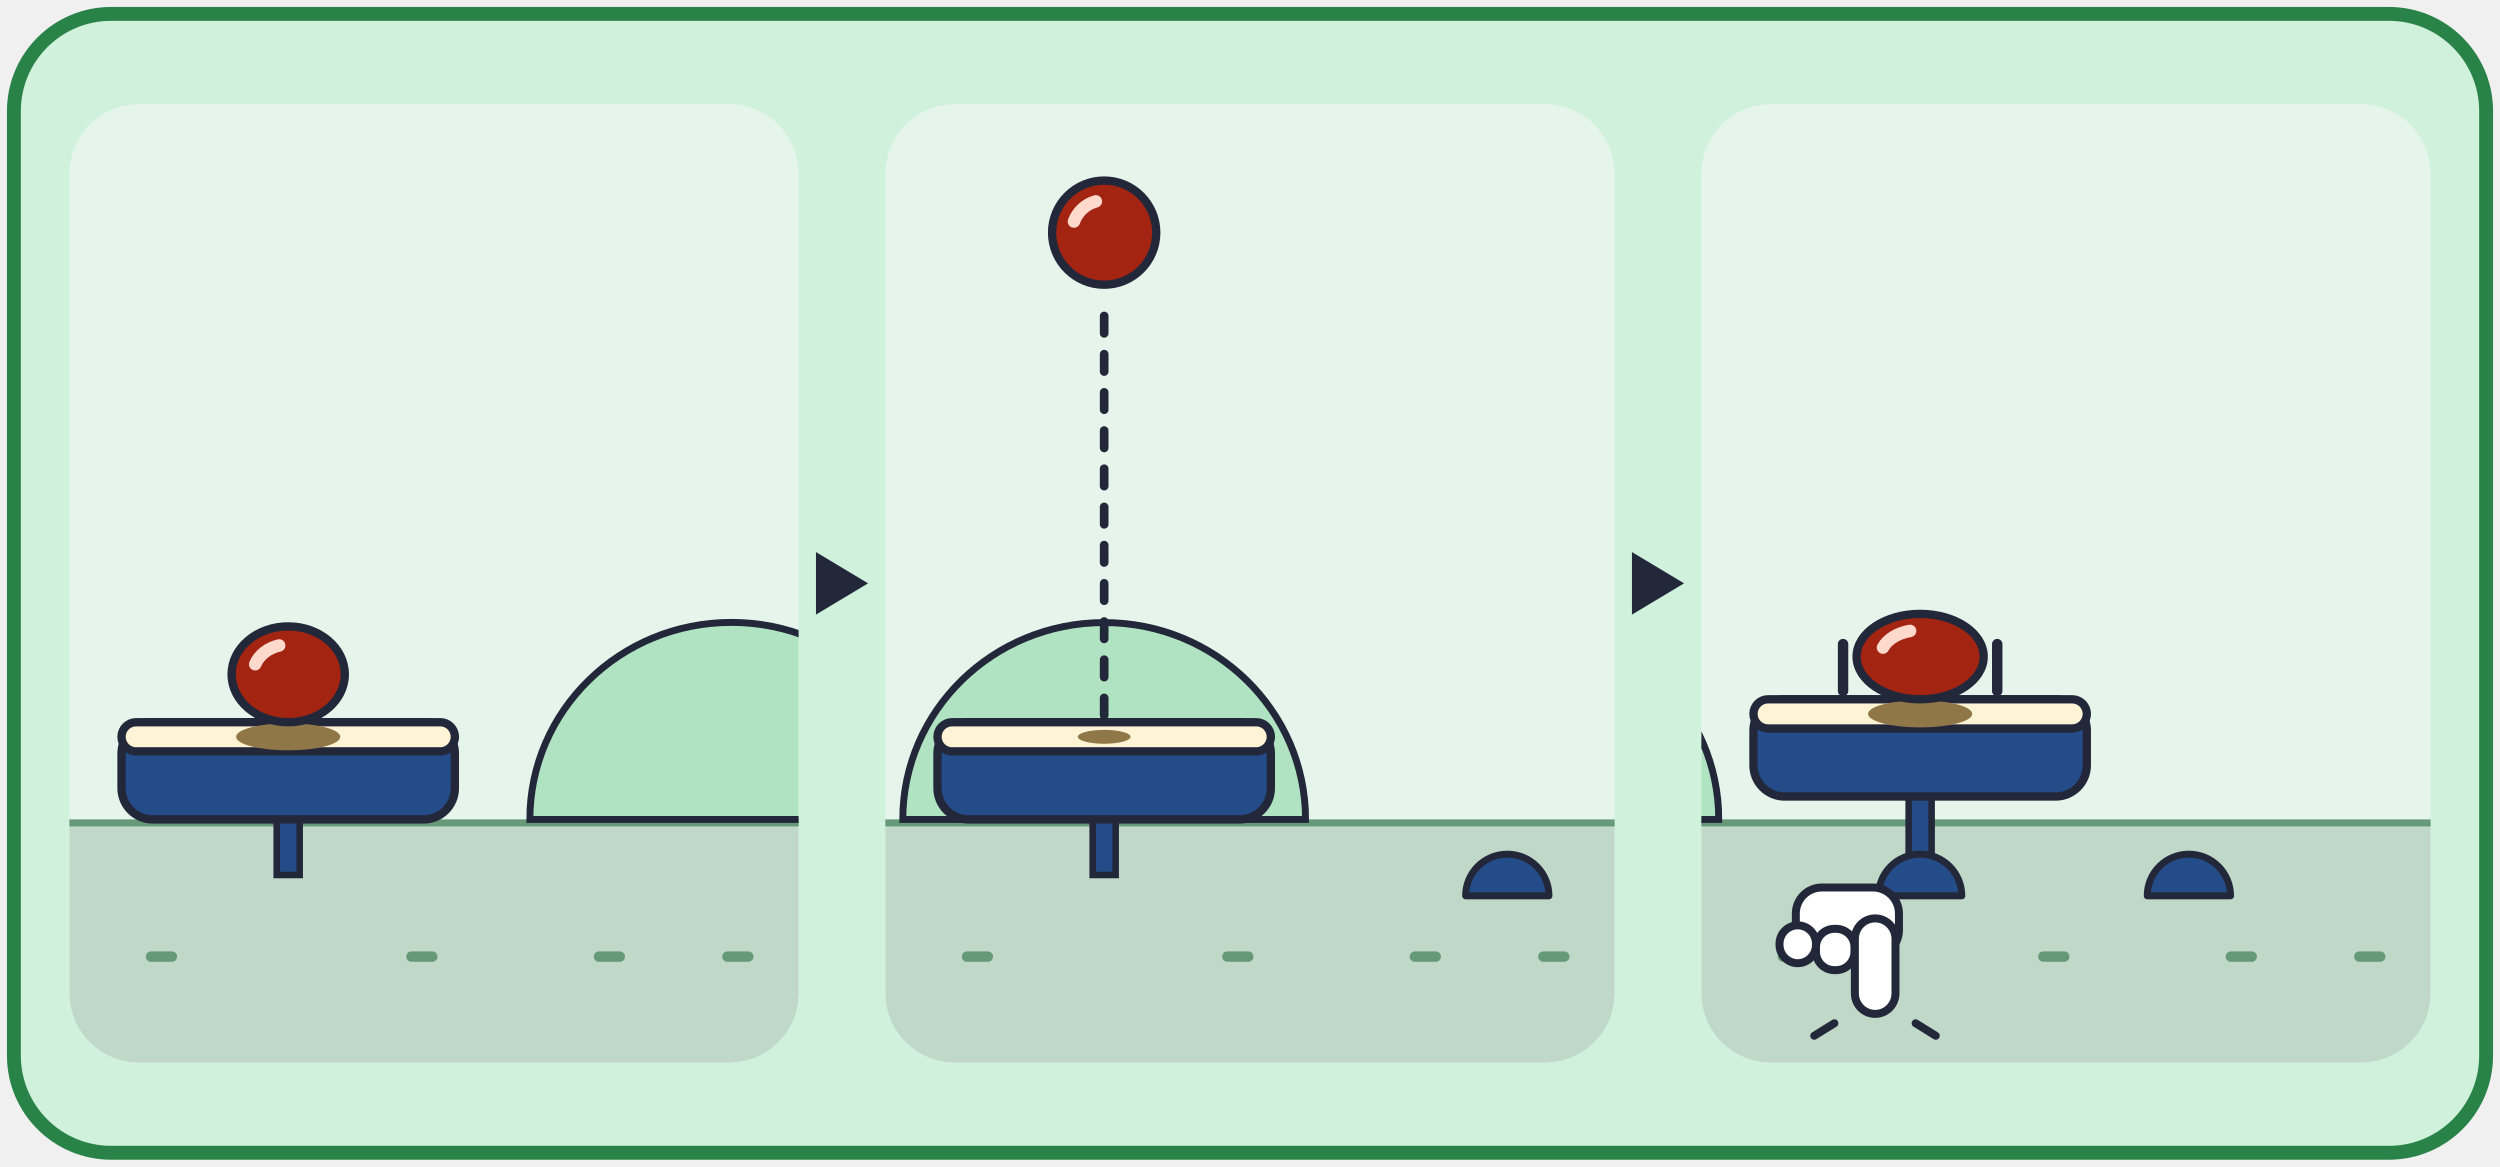
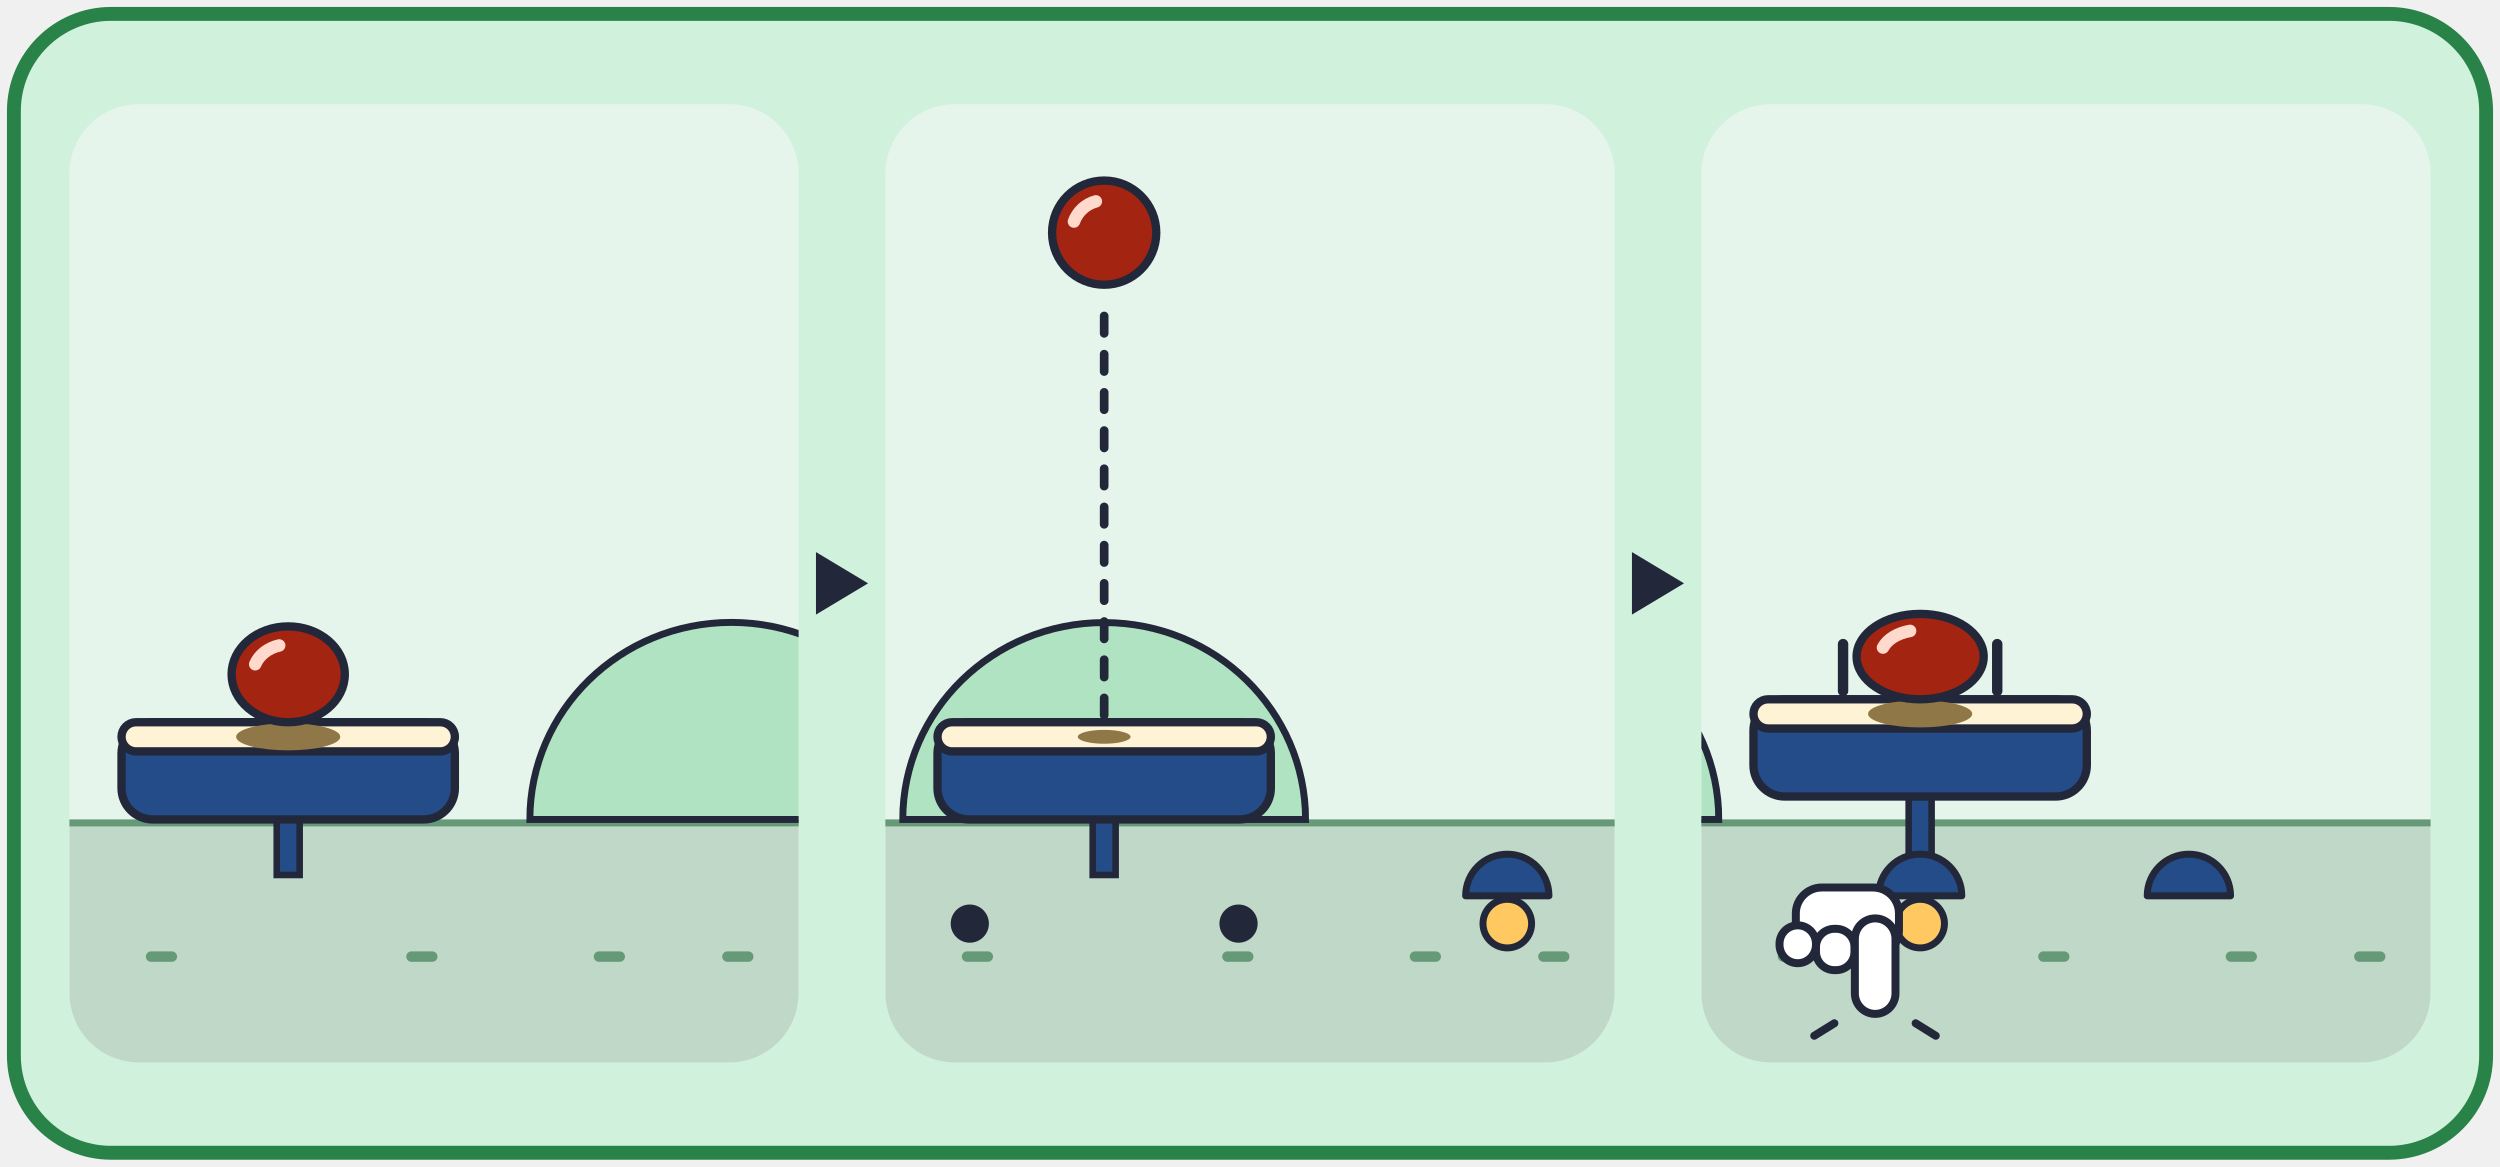
<svg xmlns="http://www.w3.org/2000/svg" viewBox="0 0 720 336" width="720" height="336">
  <rect x="4" y="4" width="712" height="328" rx="28" fill="#D0F1DB" stroke="#298247" stroke-width="4" />
  <g transform="translate(20 30)">
    <clipPath id="card_three-p0">
      <rect x="0" y="0" width="210" height="276" rx="20" />
    </clipPath>
    <g clip-path="url(#card_three-p0)">
      <rect x="0" y="0" width="210" height="276" rx="20" fill="#E6F5EB" />
      <rect x="0" y="206" width="210" height="70" fill="#C0D8C8" />
      <rect x="0" y="206" width="210" height="2" fill="#669977" />
      <rect x="22" y="244" width="9" height="3" rx="1.5" fill="#669977" />
      <rect x="97" y="244" width="9" height="3" rx="1.5" fill="#669977" />
      <rect x="151" y="244" width="9" height="3" rx="1.5" fill="#669977" />
      <rect x="188" y="244" width="9" height="3" rx="1.5" fill="#669977" />
      <path d="M132.6 206 A58 56.7 0 0 1 248.7 206 Z" fill="#B0E3C1" stroke="#23273A" stroke-width="2" />
      <rect x="59.7" y="204" width="6.6" height="18" fill="#234C88" stroke="#23273A" stroke-width="1.9" />
      <rect x="15" y="178" width="96" height="28" rx="9" fill="#234C88" stroke="#23273A" stroke-width="2.4" />
      <rect x="15" y="178" width="96" height="8.4" rx="4.2" fill="#FFF3D6" stroke="#23273A" stroke-width="2.4" />
      <ellipse cx="63" cy="182.2" rx="15" ry="3.9" fill="#8F7748" />
      <ellipse cx="63" cy="164.2" rx="16.3" ry="13.8" fill="#A42412" stroke="#23273A" stroke-width="2.4" />
      <path d="M53.5 161.3 A10.1 8.6 0 0 1 60.4 155.9" fill="none" stroke="#FFD9CC" stroke-width="3.6" stroke-linecap="round" />
    </g>
  </g>
  <polygon points="235,159 250,168 235,177" fill="#23273A" />
  <g transform="translate(255 30)">
    <clipPath id="card_three-p1">
      <rect x="0" y="0" width="210" height="276" rx="20" />
    </clipPath>
    <g clip-path="url(#card_three-p1)">
      <rect x="0" y="0" width="210" height="276" rx="20" fill="#E6F5EB" />
      <rect x="0" y="206" width="210" height="70" fill="#C0D8C8" />
      <rect x="0" y="206" width="210" height="2" fill="#669977" />
      <rect x="22" y="244" width="9" height="3" rx="1.5" fill="#669977" />
      <rect x="97" y="244" width="9" height="3" rx="1.5" fill="#669977" />
      <rect x="151" y="244" width="9" height="3" rx="1.5" fill="#669977" />
      <rect x="188" y="244" width="9" height="3" rx="1.5" fill="#669977" />
      <path d="M5 206 A58 56.7 0 0 1 121 206 Z" fill="#B0E3C1" stroke="#23273A" stroke-width="2" />
      <rect x="59.7" y="204" width="6.6" height="18" fill="#234C88" stroke="#23273A" stroke-width="1.9" />
      <rect x="15" y="178" width="96" height="28" rx="9" fill="#234C88" stroke="#23273A" stroke-width="2.4" />
      <rect x="15" y="178" width="96" height="8.4" rx="4.2" fill="#FFF3D6" stroke="#23273A" stroke-width="2.4" />
      <path d="M167.1 228 A12 12 0 0 1 191.1 228 Z" fill="#234C88" stroke="#23273A" stroke-width="2" stroke-linejoin="round" />
      <ellipse cx="63" cy="182.2" rx="7.6" ry="2" fill="#8F7748" />
      <line x1="63" y1="176" x2="63" y2="56" stroke="#23273A" stroke-width="2.5" stroke-dasharray="5 6" stroke-linecap="round" />
      <ellipse cx="63" cy="37" rx="15" ry="15" fill="#A42412" stroke="#23273A" stroke-width="2.4" />
      <path d="M54.3 33.8 A9.3 9.3 0 0 1 60.6 28" fill="none" stroke="#FFD9CC" stroke-width="3.6" stroke-linecap="round" />
+       <circle cx="24.3" cy="236" r="5.5" fill="#23273A" />
+       <circle cx="101.7" cy="236" r="5.5" fill="#23273A" />
+       <circle cx="179.1" cy="236" r="7" fill="#FFC861" stroke="#23273A" stroke-width="2" />
    </g>
  </g>
  <polygon points="470,159 485,168 470,177" fill="#23273A" />
  <g transform="translate(490 30)">
    <clipPath id="card_three-p2">
      <rect x="0" y="0" width="210" height="276" rx="20" />
    </clipPath>
    <g clip-path="url(#card_three-p2)">
      <rect x="0" y="0" width="210" height="276" rx="20" fill="#E6F5EB" />
      <rect x="0" y="206" width="210" height="70" fill="#C0D8C8" />
      <rect x="0" y="206" width="210" height="2" fill="#669977" />
      <rect x="22" y="244" width="9" height="3" rx="1.5" fill="#669977" />
      <rect x="97" y="244" width="9" height="3" rx="1.5" fill="#669977" />
      <rect x="151" y="244" width="9" height="3" rx="1.5" fill="#669977" />
      <rect x="188" y="244" width="9" height="3" rx="1.5" fill="#669977" />
      <path d="M-111.1 206 A58 56.7 0 0 1 5 206 Z" fill="#B0E3C1" stroke="#23273A" stroke-width="2" />
      <rect x="59.7" y="197.4" width="6.6" height="24.6" fill="#234C88" stroke="#23273A" stroke-width="1.9" />
      <rect x="15" y="171.4" width="96" height="28" rx="9" fill="#234C88" stroke="#23273A" stroke-width="2.4" />
      <rect x="15" y="171.4" width="96" height="8.4" rx="4.2" fill="#FFF3D6" stroke="#23273A" stroke-width="2.4" />
      <path d="M51 228 A12 12 0 0 1 75 228 Z" fill="#234C88" stroke="#23273A" stroke-width="2" stroke-linejoin="round" />
      <path d="M128.4 228 A12 12 0 0 1 152.4 228 Z" fill="#234C88" stroke="#23273A" stroke-width="2" stroke-linejoin="round" />
      <ellipse cx="63" cy="175.6" rx="15" ry="3.9" fill="#8F7748" />
      <ellipse cx="63" cy="159.1" rx="18.3" ry="12.3" fill="#A42412" stroke="#23273A" stroke-width="2.4" />
      <path d="M52.3 156.5 A11.3 7.6 0 0 1 60.1 151.7" fill="none" stroke="#FFD9CC" stroke-width="3.6" stroke-linecap="round" />
      <line x1="40.8" y1="155.5" x2="40.8" y2="169" stroke="#23273A" stroke-width="3" stroke-linecap="round" />
      <line x1="85.2" y1="155.5" x2="85.2" y2="169" stroke="#23273A" stroke-width="3" stroke-linecap="round" />
+       <circle cx="63" cy="236" r="7" fill="#FFC861" stroke="#23273A" stroke-width="2" />
      <g stroke="#23273A" stroke-width="2.3" fill="#FFFFFF" stroke-linejoin="round" transform="translate(0 0) translate(100 0) scale(-1 1)">
        <rect x="43.1" y="225.6" width="29.7" height="19.8" rx="7.5" />
        <rect x="55.9" y="237.5" width="11.1" height="11.9" rx="5.3" />
        <rect x="67" y="236.5" width="10.5" height="10.9" rx="5.3" />
        <rect x="44.1" y="234.5" width="11.7" height="27.5" rx="5.9" />
      </g>
      <g stroke="#23273A" stroke-width="2.3" stroke-linecap="round">
        <line x1="38.3" y1="264.7" x2="32.5" y2="268.3" />
        <line x1="61.7" y1="264.7" x2="67.5" y2="268.3" />
      </g>
    </g>
  </g>
</svg>
